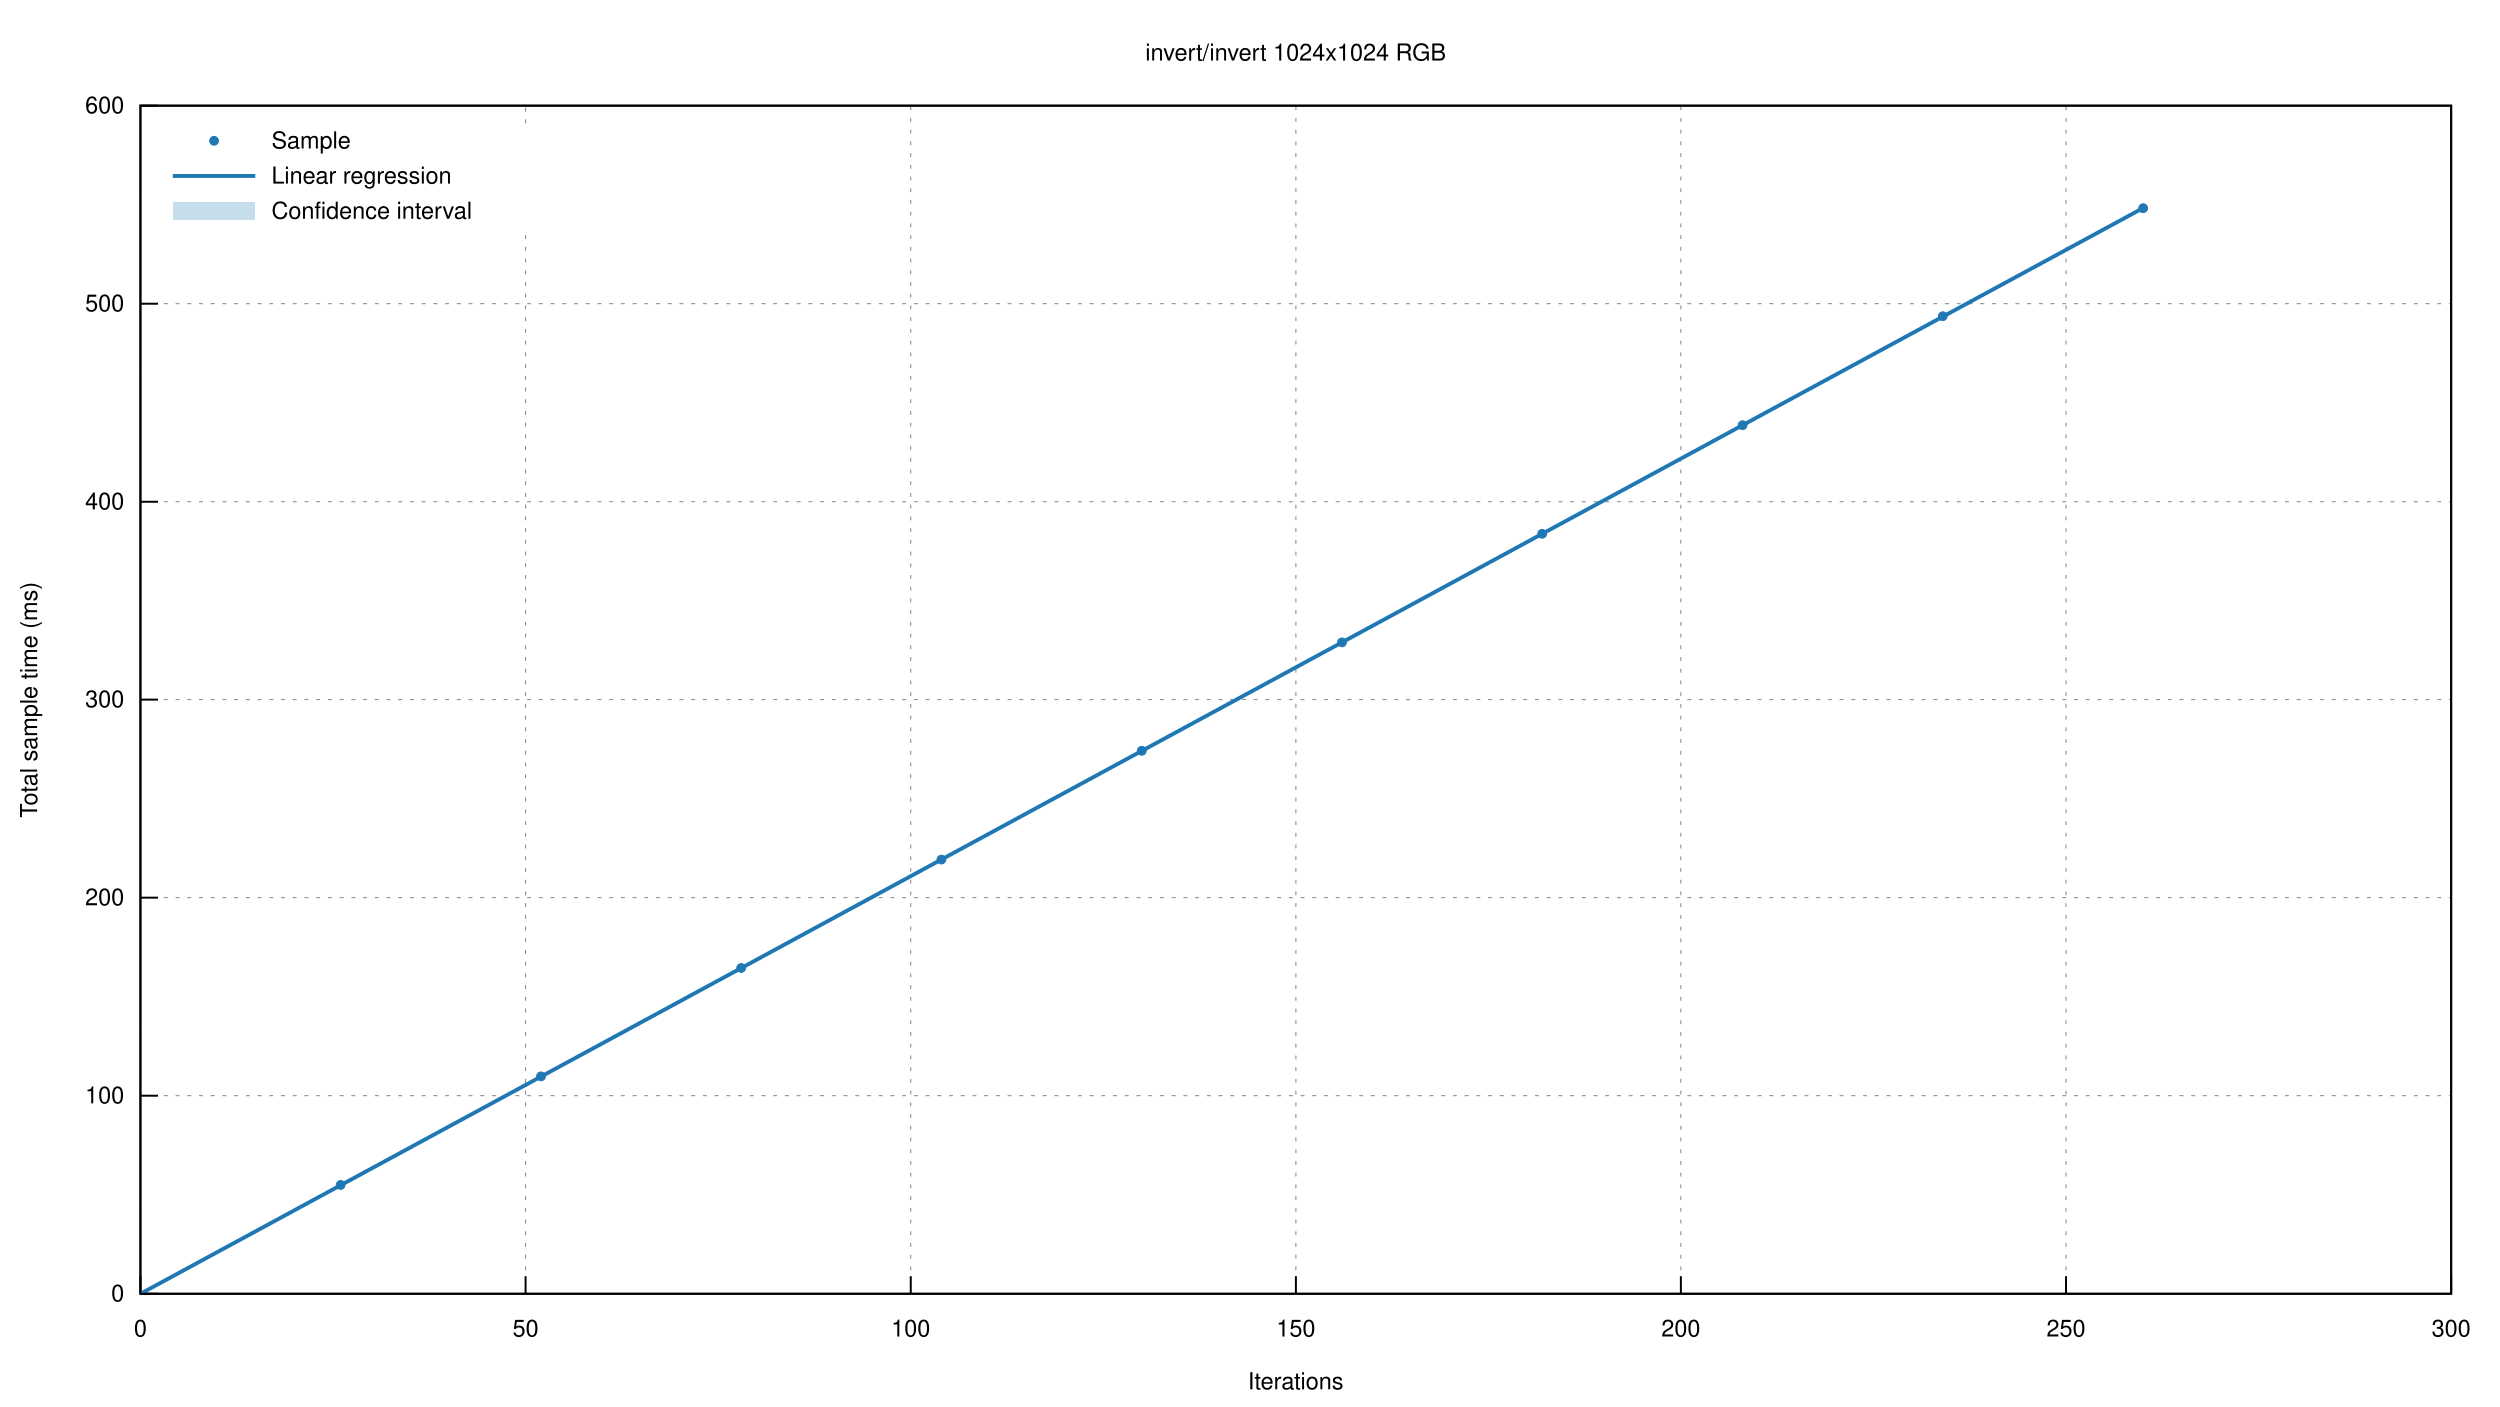
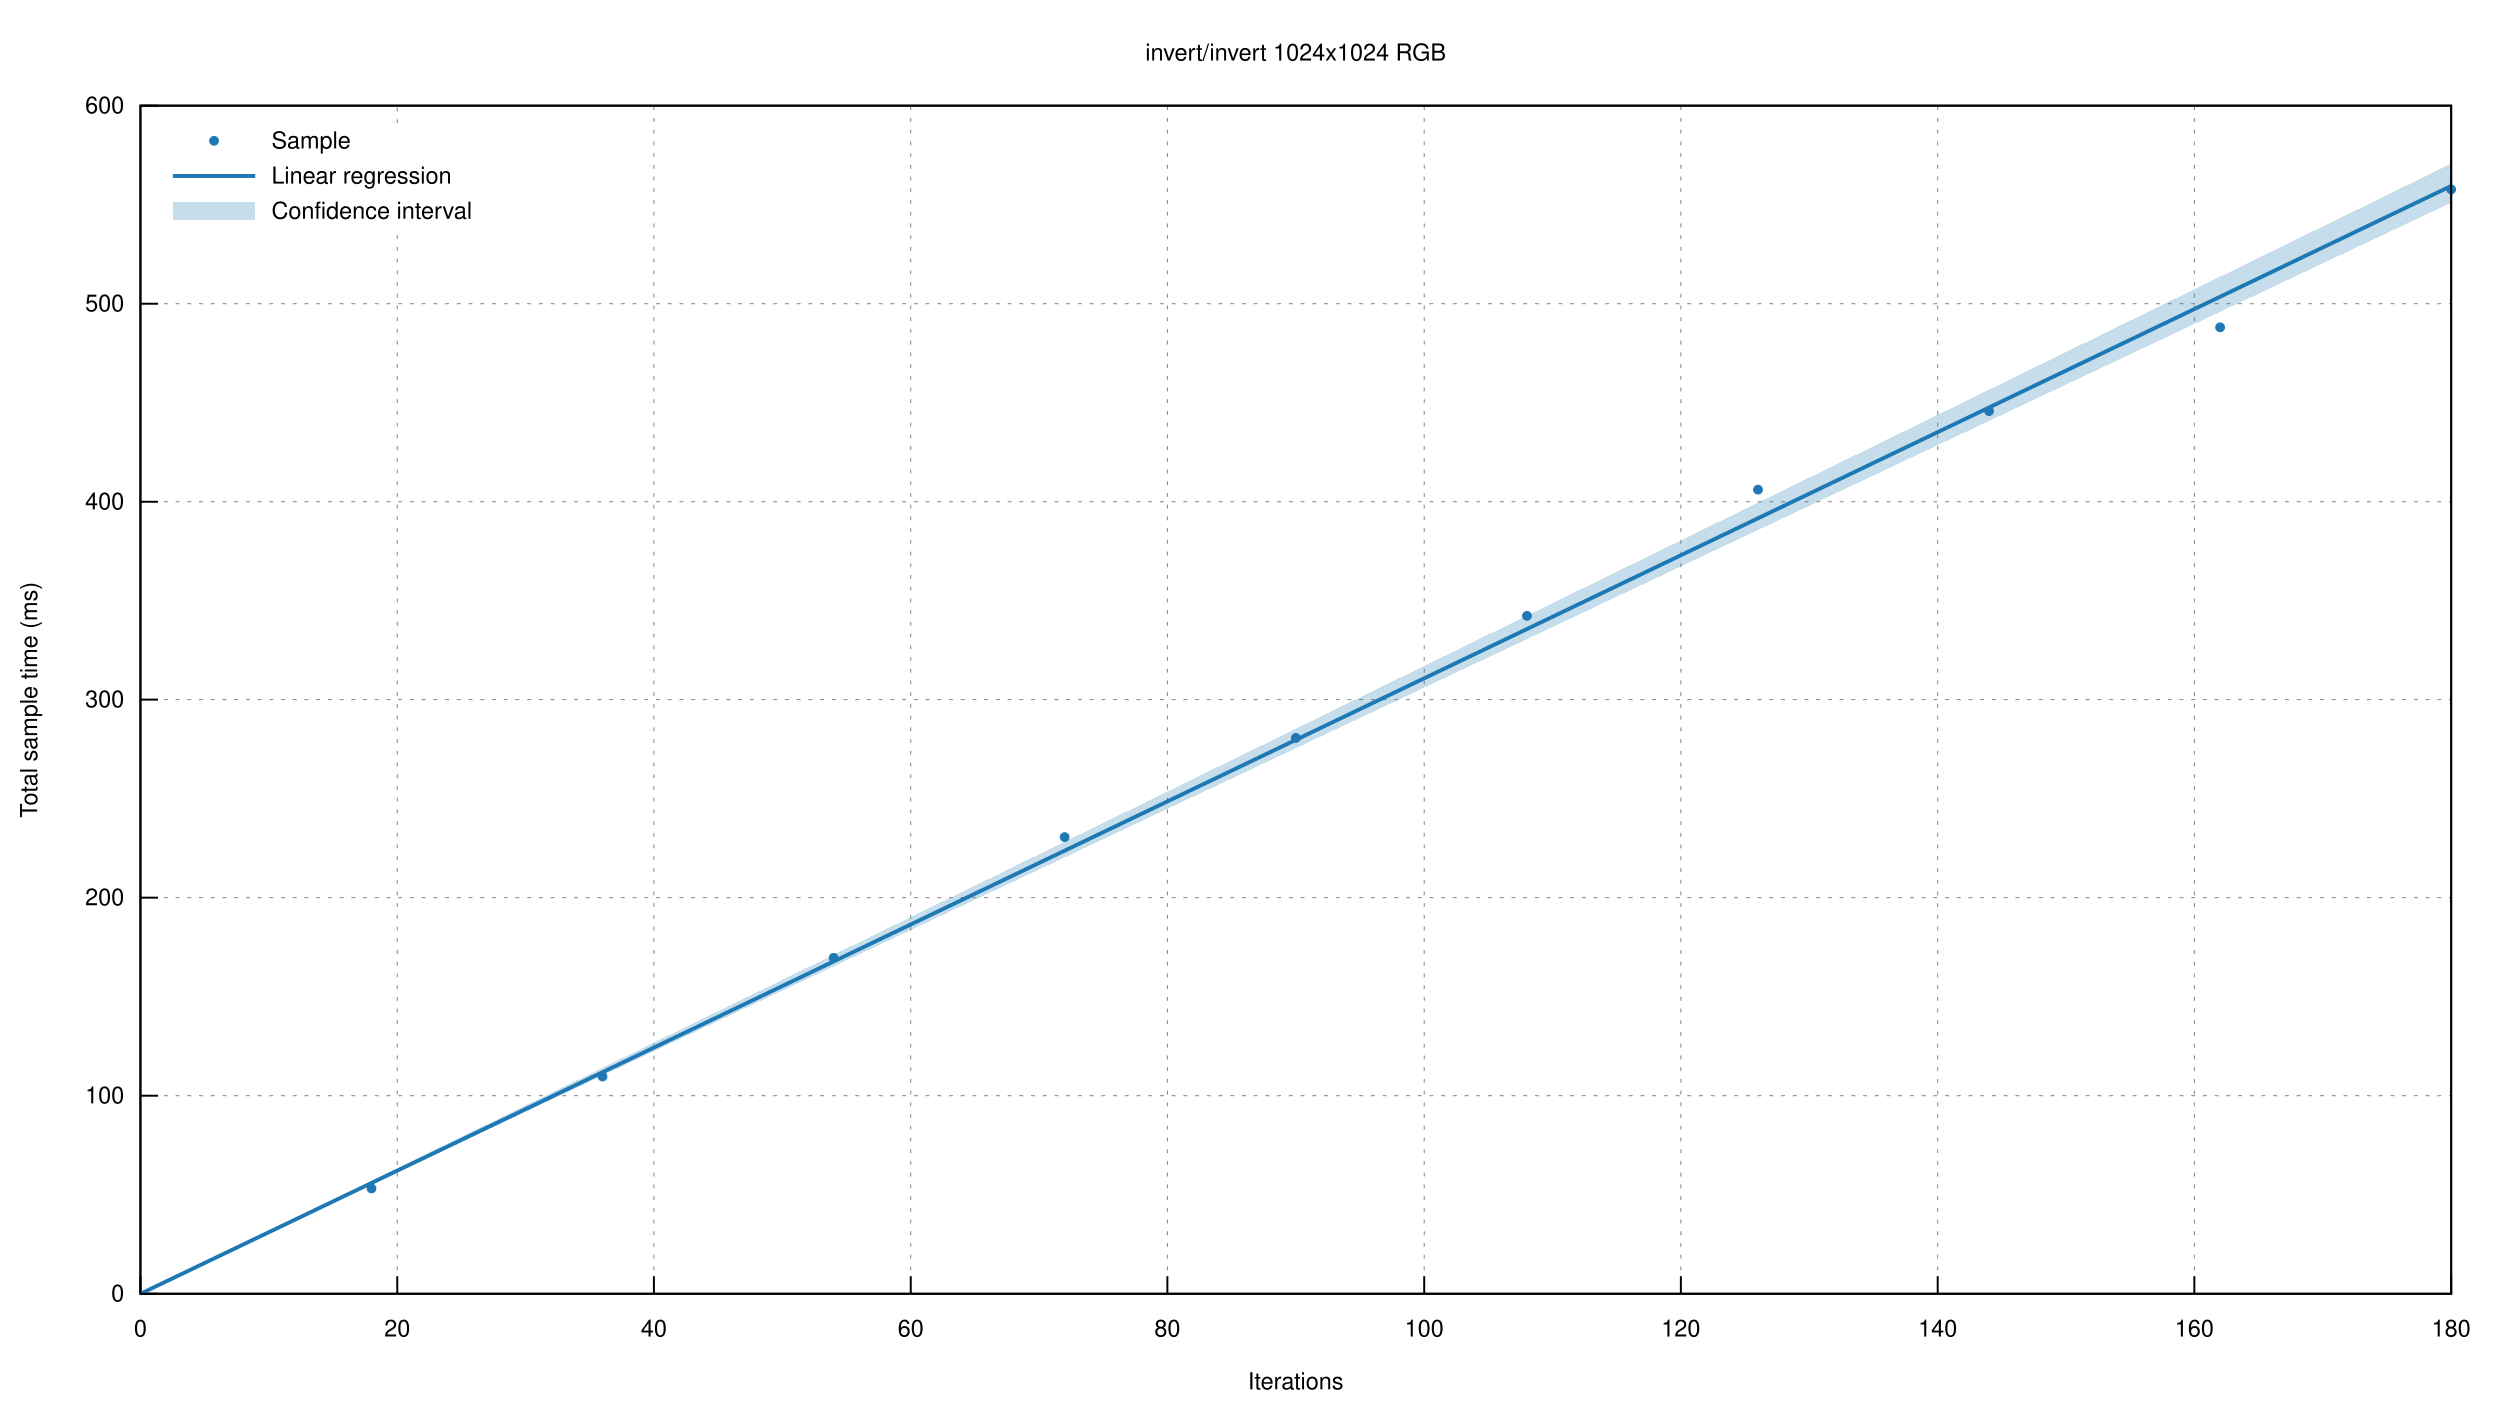
<svg xmlns="http://www.w3.org/2000/svg" xmlns:xlink="http://www.w3.org/1999/xlink" viewBox="0 0 1280 720">
  <g id="gnuplot_canvas">
    <rect x="0" y="0" width="1280" height="720" fill="none" />
    <defs>
      <circle id="gpDot" r="0.5" stroke-width="0.5" stroke="currentColor" />
      <path id="gpPt0" stroke-width="0.222" stroke="currentColor" d="M-1,0 h2 M0,-1 v2" />
      <path id="gpPt1" stroke-width="0.222" stroke="currentColor" d="M-1,-1 L1,1 M1,-1 L-1,1" />
      <path id="gpPt2" stroke-width="0.222" stroke="currentColor" d="M-1,0 L1,0 M0,-1 L0,1 M-1,-1 L1,1 M-1,1 L1,-1" />
      <rect id="gpPt3" stroke-width="0.222" stroke="currentColor" x="-1" y="-1" width="2" height="2" />
      <rect id="gpPt4" stroke-width="0.222" stroke="currentColor" fill="currentColor" x="-1" y="-1" width="2" height="2" />
      <circle id="gpPt5" stroke-width="0.222" stroke="currentColor" cx="0" cy="0" r="1" />
      <use xlink:href="#gpPt5" id="gpPt6" fill="currentColor" stroke="none" />
      <path id="gpPt7" stroke-width="0.222" stroke="currentColor" d="M0,-1.33 L-1.33,0.67 L1.33,0.67 z" />
      <use xlink:href="#gpPt7" id="gpPt8" fill="currentColor" stroke="none" />
      <use xlink:href="#gpPt7" id="gpPt9" stroke="currentColor" transform="rotate(180)" />
      <use xlink:href="#gpPt9" id="gpPt10" fill="currentColor" stroke="none" />
      <use xlink:href="#gpPt3" id="gpPt11" stroke="currentColor" transform="rotate(45)" />
      <use xlink:href="#gpPt11" id="gpPt12" fill="currentColor" stroke="none" />
      <path id="gpPt13" stroke-width="0.222" stroke="currentColor" d="M0,1.330 L1.265,0.411 L0.782,-1.067 L-0.782,-1.076 L-1.265,0.411 z" />
      <use xlink:href="#gpPt13" id="gpPt14" fill="currentColor" stroke="none" />
      <filter id="textbox" filterUnits="objectBoundingBox" x="0" y="0" height="1" width="1">
        <feFlood flood-color="white" flood-opacity="1" result="bgnd" />
        <feComposite in="SourceGraphic" in2="bgnd" operator="atop" />
      </filter>
      <filter id="greybox" filterUnits="objectBoundingBox" x="0" y="0" height="1" width="1">
        <feFlood flood-color="lightgrey" flood-opacity="1" result="grey" />
        <feComposite in="SourceGraphic" in2="grey" operator="atop" />
      </filter>
    </defs>
    <g fill="none" color="white" stroke="currentColor" stroke-width="1.00" stroke-linecap="butt" stroke-linejoin="miter">
</g>
    <g fill="none" color="black" stroke="currentColor" stroke-width="1.00" stroke-linecap="butt" stroke-linejoin="miter">
</g>
    <g fill="none" color="black" stroke="black" stroke-width="0.50" stroke-linecap="butt" stroke-linejoin="miter">
</g>
    <g fill="none" color="gray" stroke="currentColor" stroke-width="0.50" stroke-linecap="butt" stroke-linejoin="miter">
      <path stroke="gray" stroke-dasharray="2,4" class="gridline" d="M71.9,662.4 L1255.0,662.4  " />
    </g>
    <g fill="none" color="gray" stroke="gray" stroke-width="1.00" stroke-linecap="butt" stroke-linejoin="miter">
</g>
    <g fill="none" color="black" stroke="currentColor" stroke-width="1.00" stroke-linecap="butt" stroke-linejoin="miter">
      <path stroke="black" d="M71.9,662.4 L80.9,662.4  " />
      <g transform="translate(63.6,666.3)" stroke="none" fill="black" font-family="Helvetica" font-size="12.00" text-anchor="end">
        <text>
          <tspan font-family="Helvetica"> 0</tspan>
        </text>
      </g>
    </g>
    <g fill="none" color="black" stroke="currentColor" stroke-width="1.00" stroke-linecap="butt" stroke-linejoin="miter">
</g>
    <g fill="none" color="black" stroke="black" stroke-width="0.50" stroke-linecap="butt" stroke-linejoin="miter">
</g>
    <g fill="none" color="gray" stroke="currentColor" stroke-width="0.50" stroke-linecap="butt" stroke-linejoin="miter">
      <path stroke="gray" stroke-dasharray="2,4" class="gridline" d="M71.9,561.0 L1255.0,561.0  " />
    </g>
    <g fill="none" color="gray" stroke="gray" stroke-width="1.00" stroke-linecap="butt" stroke-linejoin="miter">
</g>
    <g fill="none" color="black" stroke="currentColor" stroke-width="1.00" stroke-linecap="butt" stroke-linejoin="miter">
      <path stroke="black" d="M71.9,561.0 L80.9,561.0  " />
      <g transform="translate(63.6,564.9)" stroke="none" fill="black" font-family="Helvetica" font-size="12.00" text-anchor="end">
        <text>
          <tspan font-family="Helvetica"> 100</tspan>
        </text>
      </g>
    </g>
    <g fill="none" color="black" stroke="currentColor" stroke-width="1.00" stroke-linecap="butt" stroke-linejoin="miter">
</g>
    <g fill="none" color="black" stroke="black" stroke-width="0.50" stroke-linecap="butt" stroke-linejoin="miter">
</g>
    <g fill="none" color="gray" stroke="currentColor" stroke-width="0.50" stroke-linecap="butt" stroke-linejoin="miter">
      <path stroke="gray" stroke-dasharray="2,4" class="gridline" d="M71.9,459.6 L1255.0,459.6  " />
    </g>
    <g fill="none" color="gray" stroke="gray" stroke-width="1.00" stroke-linecap="butt" stroke-linejoin="miter">
</g>
    <g fill="none" color="black" stroke="currentColor" stroke-width="1.00" stroke-linecap="butt" stroke-linejoin="miter">
      <path stroke="black" d="M71.9,459.6 L80.9,459.6  " />
      <g transform="translate(63.6,463.5)" stroke="none" fill="black" font-family="Helvetica" font-size="12.00" text-anchor="end">
        <text>
          <tspan font-family="Helvetica"> 200</tspan>
        </text>
      </g>
    </g>
    <g fill="none" color="black" stroke="currentColor" stroke-width="1.00" stroke-linecap="butt" stroke-linejoin="miter">
</g>
    <g fill="none" color="black" stroke="black" stroke-width="0.50" stroke-linecap="butt" stroke-linejoin="miter">
</g>
    <g fill="none" color="gray" stroke="currentColor" stroke-width="0.50" stroke-linecap="butt" stroke-linejoin="miter">
      <path stroke="gray" stroke-dasharray="2,4" class="gridline" d="M71.9,358.2 L1255.0,358.2  " />
    </g>
    <g fill="none" color="gray" stroke="gray" stroke-width="1.00" stroke-linecap="butt" stroke-linejoin="miter">
</g>
    <g fill="none" color="black" stroke="currentColor" stroke-width="1.00" stroke-linecap="butt" stroke-linejoin="miter">
      <path stroke="black" d="M71.9,358.2 L80.9,358.2  " />
      <g transform="translate(63.6,362.1)" stroke="none" fill="black" font-family="Helvetica" font-size="12.00" text-anchor="end">
        <text>
          <tspan font-family="Helvetica"> 300</tspan>
        </text>
      </g>
    </g>
    <g fill="none" color="black" stroke="currentColor" stroke-width="1.00" stroke-linecap="butt" stroke-linejoin="miter">
</g>
    <g fill="none" color="black" stroke="black" stroke-width="0.50" stroke-linecap="butt" stroke-linejoin="miter">
</g>
    <g fill="none" color="gray" stroke="currentColor" stroke-width="0.50" stroke-linecap="butt" stroke-linejoin="miter">
      <path stroke="gray" stroke-dasharray="2,4" class="gridline" d="M71.9,256.9 L1255.0,256.9  " />
    </g>
    <g fill="none" color="gray" stroke="gray" stroke-width="1.00" stroke-linecap="butt" stroke-linejoin="miter">
</g>
    <g fill="none" color="black" stroke="currentColor" stroke-width="1.00" stroke-linecap="butt" stroke-linejoin="miter">
      <path stroke="black" d="M71.9,256.9 L80.9,256.9  " />
      <g transform="translate(63.6,260.8)" stroke="none" fill="black" font-family="Helvetica" font-size="12.00" text-anchor="end">
        <text>
          <tspan font-family="Helvetica"> 400</tspan>
        </text>
      </g>
    </g>
    <g fill="none" color="black" stroke="currentColor" stroke-width="1.00" stroke-linecap="butt" stroke-linejoin="miter">
</g>
    <g fill="none" color="black" stroke="black" stroke-width="0.50" stroke-linecap="butt" stroke-linejoin="miter">
</g>
    <g fill="none" color="gray" stroke="currentColor" stroke-width="0.50" stroke-linecap="butt" stroke-linejoin="miter">
      <path stroke="gray" stroke-dasharray="2,4" class="gridline" d="M71.9,155.5 L1255.0,155.5  " />
    </g>
    <g fill="none" color="gray" stroke="gray" stroke-width="1.00" stroke-linecap="butt" stroke-linejoin="miter">
</g>
    <g fill="none" color="black" stroke="currentColor" stroke-width="1.00" stroke-linecap="butt" stroke-linejoin="miter">
      <path stroke="black" d="M71.9,155.5 L80.9,155.5  " />
      <g transform="translate(63.6,159.4)" stroke="none" fill="black" font-family="Helvetica" font-size="12.00" text-anchor="end">
        <text>
          <tspan font-family="Helvetica"> 500</tspan>
        </text>
      </g>
    </g>
    <g fill="none" color="black" stroke="currentColor" stroke-width="1.00" stroke-linecap="butt" stroke-linejoin="miter">
</g>
    <g fill="none" color="black" stroke="black" stroke-width="0.50" stroke-linecap="butt" stroke-linejoin="miter">
</g>
    <g fill="none" color="gray" stroke="currentColor" stroke-width="0.50" stroke-linecap="butt" stroke-linejoin="miter">
      <path stroke="gray" stroke-dasharray="2,4" class="gridline" d="M71.9,54.1 L1255.0,54.1  " />
    </g>
    <g fill="none" color="gray" stroke="gray" stroke-width="1.00" stroke-linecap="butt" stroke-linejoin="miter">
</g>
    <g fill="none" color="black" stroke="currentColor" stroke-width="1.00" stroke-linecap="butt" stroke-linejoin="miter">
      <path stroke="black" d="M71.9,54.1 L80.9,54.1  " />
      <g transform="translate(63.6,58.0)" stroke="none" fill="black" font-family="Helvetica" font-size="12.00" text-anchor="end">
        <text>
          <tspan font-family="Helvetica"> 600</tspan>
        </text>
      </g>
    </g>
    <g fill="none" color="black" stroke="currentColor" stroke-width="1.00" stroke-linecap="butt" stroke-linejoin="miter">
</g>
    <g fill="none" color="black" stroke="black" stroke-width="0.50" stroke-linecap="butt" stroke-linejoin="miter">
</g>
    <g fill="none" color="gray" stroke="currentColor" stroke-width="0.50" stroke-linecap="butt" stroke-linejoin="miter">
      <path stroke="gray" stroke-dasharray="2,4" class="gridline" d="M71.9,662.4 L71.9,54.1  " />
    </g>
    <g fill="none" color="gray" stroke="gray" stroke-width="1.00" stroke-linecap="butt" stroke-linejoin="miter">
</g>
    <g fill="none" color="black" stroke="currentColor" stroke-width="1.00" stroke-linecap="butt" stroke-linejoin="miter">
      <path stroke="black" d="M71.9,662.4 L71.9,653.4  " />
      <g transform="translate(71.9,684.3)" stroke="none" fill="black" font-family="Helvetica" font-size="12.00" text-anchor="middle">
        <text>
          <tspan font-family="Helvetica"> 0</tspan>
        </text>
      </g>
    </g>
    <g fill="none" color="black" stroke="currentColor" stroke-width="1.00" stroke-linecap="butt" stroke-linejoin="miter">
</g>
    <g fill="none" color="black" stroke="black" stroke-width="0.50" stroke-linecap="butt" stroke-linejoin="miter">
</g>
    <g fill="none" color="gray" stroke="currentColor" stroke-width="0.50" stroke-linecap="butt" stroke-linejoin="miter">
-       <path stroke="gray" stroke-dasharray="2,4" class="gridline" d="M269.1,662.4 L269.1,117.1 M269.1,63.1 L269.1,54.1  " />
-     </g>
-     <g fill="none" color="gray" stroke="gray" stroke-width="1.00" stroke-linecap="butt" stroke-linejoin="miter">
- </g>
-     <g fill="none" color="black" stroke="currentColor" stroke-width="1.00" stroke-linecap="butt" stroke-linejoin="miter">
-       <path stroke="black" d="M269.1,662.4 L269.1,653.4  " />
-       <g transform="translate(269.1,684.3)" stroke="none" fill="black" font-family="Helvetica" font-size="12.00" text-anchor="middle">
-         <text>
-           <tspan font-family="Helvetica"> 50</tspan>
+       <path stroke="gray" stroke-dasharray="2,4" class="gridline" d="M203.4,662.4 L203.4,117.1 M203.4,63.1 L203.4,54.1  " />
+     </g>
+     <g fill="none" color="gray" stroke="gray" stroke-width="1.00" stroke-linecap="butt" stroke-linejoin="miter">
+ </g>
+     <g fill="none" color="black" stroke="currentColor" stroke-width="1.00" stroke-linecap="butt" stroke-linejoin="miter">
+       <path stroke="black" d="M203.4,662.4 L203.4,653.4  " />
+       <g transform="translate(203.4,684.3)" stroke="none" fill="black" font-family="Helvetica" font-size="12.00" text-anchor="middle">
+         <text>
+           <tspan font-family="Helvetica"> 20</tspan>
+         </text>
+       </g>
+     </g>
+     <g fill="none" color="black" stroke="currentColor" stroke-width="1.00" stroke-linecap="butt" stroke-linejoin="miter">
+ </g>
+     <g fill="none" color="black" stroke="black" stroke-width="0.50" stroke-linecap="butt" stroke-linejoin="miter">
+ </g>
+     <g fill="none" color="gray" stroke="currentColor" stroke-width="0.50" stroke-linecap="butt" stroke-linejoin="miter">
+       <path stroke="gray" stroke-dasharray="2,4" class="gridline" d="M334.8,662.4 L334.8,54.1  " />
+     </g>
+     <g fill="none" color="gray" stroke="gray" stroke-width="1.00" stroke-linecap="butt" stroke-linejoin="miter">
+ </g>
+     <g fill="none" color="black" stroke="currentColor" stroke-width="1.00" stroke-linecap="butt" stroke-linejoin="miter">
+       <path stroke="black" d="M334.8,662.4 L334.8,653.4  " />
+       <g transform="translate(334.8,684.3)" stroke="none" fill="black" font-family="Helvetica" font-size="12.00" text-anchor="middle">
+         <text>
+           <tspan font-family="Helvetica"> 40</tspan>
        </text>
      </g>
    </g>
    <g fill="none" color="black" stroke="currentColor" stroke-width="1.00" stroke-linecap="butt" stroke-linejoin="miter">
</g>
    <g fill="none" color="black" stroke="black" stroke-width="0.50" stroke-linecap="butt" stroke-linejoin="miter">
</g>
    <g fill="none" color="gray" stroke="currentColor" stroke-width="0.50" stroke-linecap="butt" stroke-linejoin="miter">
      <path stroke="gray" stroke-dasharray="2,4" class="gridline" d="M466.3,662.4 L466.3,54.1  " />
    </g>
    <g fill="none" color="gray" stroke="gray" stroke-width="1.00" stroke-linecap="butt" stroke-linejoin="miter">
</g>
    <g fill="none" color="black" stroke="currentColor" stroke-width="1.00" stroke-linecap="butt" stroke-linejoin="miter">
      <path stroke="black" d="M466.3,662.4 L466.3,653.4  " />
      <g transform="translate(466.3,684.3)" stroke="none" fill="black" font-family="Helvetica" font-size="12.00" text-anchor="middle">
        <text>
+           <tspan font-family="Helvetica"> 60</tspan>
+         </text>
+       </g>
+     </g>
+     <g fill="none" color="black" stroke="currentColor" stroke-width="1.00" stroke-linecap="butt" stroke-linejoin="miter">
+ </g>
+     <g fill="none" color="black" stroke="black" stroke-width="0.50" stroke-linecap="butt" stroke-linejoin="miter">
+ </g>
+     <g fill="none" color="gray" stroke="currentColor" stroke-width="0.50" stroke-linecap="butt" stroke-linejoin="miter">
+       <path stroke="gray" stroke-dasharray="2,4" class="gridline" d="M597.7,662.4 L597.7,54.1  " />
+     </g>
+     <g fill="none" color="gray" stroke="gray" stroke-width="1.00" stroke-linecap="butt" stroke-linejoin="miter">
+ </g>
+     <g fill="none" color="black" stroke="currentColor" stroke-width="1.00" stroke-linecap="butt" stroke-linejoin="miter">
+       <path stroke="black" d="M597.7,662.4 L597.7,653.4  " />
+       <g transform="translate(597.7,684.3)" stroke="none" fill="black" font-family="Helvetica" font-size="12.00" text-anchor="middle">
+         <text>
+           <tspan font-family="Helvetica"> 80</tspan>
+         </text>
+       </g>
+     </g>
+     <g fill="none" color="black" stroke="currentColor" stroke-width="1.00" stroke-linecap="butt" stroke-linejoin="miter">
+ </g>
+     <g fill="none" color="black" stroke="black" stroke-width="0.50" stroke-linecap="butt" stroke-linejoin="miter">
+ </g>
+     <g fill="none" color="gray" stroke="currentColor" stroke-width="0.50" stroke-linecap="butt" stroke-linejoin="miter">
+       <path stroke="gray" stroke-dasharray="2,4" class="gridline" d="M729.2,662.4 L729.2,54.1  " />
+     </g>
+     <g fill="none" color="gray" stroke="gray" stroke-width="1.00" stroke-linecap="butt" stroke-linejoin="miter">
+ </g>
+     <g fill="none" color="black" stroke="currentColor" stroke-width="1.00" stroke-linecap="butt" stroke-linejoin="miter">
+       <path stroke="black" d="M729.2,662.4 L729.2,653.4  " />
+       <g transform="translate(729.2,684.3)" stroke="none" fill="black" font-family="Helvetica" font-size="12.00" text-anchor="middle">
+         <text>
          <tspan font-family="Helvetica"> 100</tspan>
-         </text>
-       </g>
-     </g>
-     <g fill="none" color="black" stroke="currentColor" stroke-width="1.00" stroke-linecap="butt" stroke-linejoin="miter">
- </g>
-     <g fill="none" color="black" stroke="black" stroke-width="0.50" stroke-linecap="butt" stroke-linejoin="miter">
- </g>
-     <g fill="none" color="gray" stroke="currentColor" stroke-width="0.50" stroke-linecap="butt" stroke-linejoin="miter">
-       <path stroke="gray" stroke-dasharray="2,4" class="gridline" d="M663.5,662.4 L663.5,54.1  " />
-     </g>
-     <g fill="none" color="gray" stroke="gray" stroke-width="1.00" stroke-linecap="butt" stroke-linejoin="miter">
- </g>
-     <g fill="none" color="black" stroke="currentColor" stroke-width="1.00" stroke-linecap="butt" stroke-linejoin="miter">
-       <path stroke="black" d="M663.5,662.4 L663.5,653.4  " />
-       <g transform="translate(663.5,684.3)" stroke="none" fill="black" font-family="Helvetica" font-size="12.00" text-anchor="middle">
-         <text>
-           <tspan font-family="Helvetica"> 150</tspan>
        </text>
      </g>
    </g>
    <g fill="none" color="black" stroke="currentColor" stroke-width="1.00" stroke-linecap="butt" stroke-linejoin="miter">
</g>
    <g fill="none" color="black" stroke="black" stroke-width="0.50" stroke-linecap="butt" stroke-linejoin="miter">
</g>
    <g fill="none" color="gray" stroke="currentColor" stroke-width="0.50" stroke-linecap="butt" stroke-linejoin="miter">
      <path stroke="gray" stroke-dasharray="2,4" class="gridline" d="M860.6,662.4 L860.6,54.1  " />
    </g>
    <g fill="none" color="gray" stroke="gray" stroke-width="1.00" stroke-linecap="butt" stroke-linejoin="miter">
</g>
    <g fill="none" color="black" stroke="currentColor" stroke-width="1.00" stroke-linecap="butt" stroke-linejoin="miter">
      <path stroke="black" d="M860.6,662.4 L860.6,653.4  " />
      <g transform="translate(860.6,684.3)" stroke="none" fill="black" font-family="Helvetica" font-size="12.00" text-anchor="middle">
        <text>
-           <tspan font-family="Helvetica"> 200</tspan>
-         </text>
-       </g>
-     </g>
-     <g fill="none" color="black" stroke="currentColor" stroke-width="1.00" stroke-linecap="butt" stroke-linejoin="miter">
- </g>
-     <g fill="none" color="black" stroke="black" stroke-width="0.50" stroke-linecap="butt" stroke-linejoin="miter">
- </g>
-     <g fill="none" color="gray" stroke="currentColor" stroke-width="0.50" stroke-linecap="butt" stroke-linejoin="miter">
-       <path stroke="gray" stroke-dasharray="2,4" class="gridline" d="M1057.8,662.4 L1057.8,54.1  " />
-     </g>
-     <g fill="none" color="gray" stroke="gray" stroke-width="1.00" stroke-linecap="butt" stroke-linejoin="miter">
- </g>
-     <g fill="none" color="black" stroke="currentColor" stroke-width="1.00" stroke-linecap="butt" stroke-linejoin="miter">
-       <path stroke="black" d="M1057.8,662.4 L1057.8,653.4  " />
-       <g transform="translate(1057.8,684.3)" stroke="none" fill="black" font-family="Helvetica" font-size="12.00" text-anchor="middle">
-         <text>
-           <tspan font-family="Helvetica"> 250</tspan>
+           <tspan font-family="Helvetica"> 120</tspan>
+         </text>
+       </g>
+     </g>
+     <g fill="none" color="black" stroke="currentColor" stroke-width="1.00" stroke-linecap="butt" stroke-linejoin="miter">
+ </g>
+     <g fill="none" color="black" stroke="black" stroke-width="0.50" stroke-linecap="butt" stroke-linejoin="miter">
+ </g>
+     <g fill="none" color="gray" stroke="currentColor" stroke-width="0.50" stroke-linecap="butt" stroke-linejoin="miter">
+       <path stroke="gray" stroke-dasharray="2,4" class="gridline" d="M992.1,662.4 L992.1,54.1  " />
+     </g>
+     <g fill="none" color="gray" stroke="gray" stroke-width="1.00" stroke-linecap="butt" stroke-linejoin="miter">
+ </g>
+     <g fill="none" color="black" stroke="currentColor" stroke-width="1.00" stroke-linecap="butt" stroke-linejoin="miter">
+       <path stroke="black" d="M992.1,662.4 L992.1,653.4  " />
+       <g transform="translate(992.1,684.3)" stroke="none" fill="black" font-family="Helvetica" font-size="12.00" text-anchor="middle">
+         <text>
+           <tspan font-family="Helvetica"> 140</tspan>
+         </text>
+       </g>
+     </g>
+     <g fill="none" color="black" stroke="currentColor" stroke-width="1.00" stroke-linecap="butt" stroke-linejoin="miter">
+ </g>
+     <g fill="none" color="black" stroke="black" stroke-width="0.50" stroke-linecap="butt" stroke-linejoin="miter">
+ </g>
+     <g fill="none" color="gray" stroke="currentColor" stroke-width="0.50" stroke-linecap="butt" stroke-linejoin="miter">
+       <path stroke="gray" stroke-dasharray="2,4" class="gridline" d="M1123.5,662.4 L1123.5,54.1  " />
+     </g>
+     <g fill="none" color="gray" stroke="gray" stroke-width="1.00" stroke-linecap="butt" stroke-linejoin="miter">
+ </g>
+     <g fill="none" color="black" stroke="currentColor" stroke-width="1.00" stroke-linecap="butt" stroke-linejoin="miter">
+       <path stroke="black" d="M1123.5,662.4 L1123.5,653.4  " />
+       <g transform="translate(1123.5,684.3)" stroke="none" fill="black" font-family="Helvetica" font-size="12.00" text-anchor="middle">
+         <text>
+           <tspan font-family="Helvetica"> 160</tspan>
        </text>
      </g>
    </g>
    <g fill="none" color="black" stroke="currentColor" stroke-width="1.00" stroke-linecap="butt" stroke-linejoin="miter">
</g>
    <g fill="none" color="black" stroke="black" stroke-width="0.50" stroke-linecap="butt" stroke-linejoin="miter">
</g>
    <g fill="none" color="gray" stroke="currentColor" stroke-width="0.50" stroke-linecap="butt" stroke-linejoin="miter">
      <path stroke="gray" stroke-dasharray="2,4" class="gridline" d="M1255.0,662.4 L1255.0,54.1  " />
    </g>
    <g fill="none" color="gray" stroke="gray" stroke-width="1.00" stroke-linecap="butt" stroke-linejoin="miter">
</g>
    <g fill="none" color="black" stroke="currentColor" stroke-width="1.00" stroke-linecap="butt" stroke-linejoin="miter">
      <path stroke="black" d="M1255.0,662.4 L1255.0,653.4  " />
      <g transform="translate(1255.0,684.3)" stroke="none" fill="black" font-family="Helvetica" font-size="12.00" text-anchor="middle">
        <text>
-           <tspan font-family="Helvetica"> 300</tspan>
+           <tspan font-family="Helvetica"> 180</tspan>
        </text>
      </g>
    </g>
    <g fill="none" color="black" stroke="currentColor" stroke-width="1.00" stroke-linecap="butt" stroke-linejoin="miter">
</g>
    <g fill="none" color="black" stroke="currentColor" stroke-width="1.00" stroke-linecap="butt" stroke-linejoin="miter">
      <path stroke="black" d="M71.9,54.1 L71.9,662.4 L1255.0,662.4 L1255.0,54.1 L71.9,54.1 Z  " />
    </g>
    <g fill="none" color="black" stroke="currentColor" stroke-width="1.00" stroke-linecap="butt" stroke-linejoin="miter">
      <g transform="translate(19.0,358.3) rotate(270)" stroke="none" fill="black" font-family="Helvetica" font-size="12.00" text-anchor="middle">
        <text>
          <tspan font-family="Helvetica">Total sample time (ms)</tspan>
        </text>
      </g>
    </g>
    <g fill="none" color="black" stroke="currentColor" stroke-width="1.00" stroke-linecap="butt" stroke-linejoin="miter">
      <g transform="translate(663.4,711.3)" stroke="none" fill="black" font-family="Helvetica" font-size="12.00" text-anchor="middle">
        <text>
          <tspan font-family="Helvetica">Iterations</tspan>
        </text>
      </g>
    </g>
    <g fill="none" color="black" stroke="currentColor" stroke-width="1.00" stroke-linecap="butt" stroke-linejoin="miter">
      <g transform="translate(663.4,31.0)" stroke="none" fill="black" font-family="Helvetica" font-size="12.00" text-anchor="middle">
        <text>
          <tspan font-family="Helvetica">invert/invert 1024x1024 RGB</tspan>
        </text>
      </g>
    </g>
    <g fill="none" color="black" stroke="currentColor" stroke-width="1.00" stroke-linecap="butt" stroke-linejoin="miter">
</g>
    <g id="gnuplot_plot_1">
      <g fill="none" color="black" stroke="currentColor" stroke-width="1.00" stroke-linecap="butt" stroke-linejoin="miter">
        <g transform="translate(139.0,76.0)" stroke="none" fill="black" font-family="Helvetica" font-size="12.00" text-anchor="start">
          <text>
            <tspan font-family="Helvetica">Sample</tspan>
          </text>
        </g>
      </g>
      <g fill="none" color="black" stroke="currentColor" stroke-width="1.00" stroke-linecap="butt" stroke-linejoin="miter">
-         <use xlink:href="#gpPt6" transform="translate(174.4,606.7) scale(2.25)" color="rgb( 31, 120, 180)" />
-         <use xlink:href="#gpPt6" transform="translate(277.0,551.1) scale(2.25)" color="rgb( 31, 120, 180)" />
-         <use xlink:href="#gpPt6" transform="translate(379.5,495.6) scale(2.25)" color="rgb( 31, 120, 180)" />
-         <use xlink:href="#gpPt6" transform="translate(482.0,440.1) scale(2.25)" color="rgb( 31, 120, 180)" />
-         <use xlink:href="#gpPt6" transform="translate(584.6,384.4) scale(2.25)" color="rgb( 31, 120, 180)" />
-         <use xlink:href="#gpPt6" transform="translate(687.1,328.9) scale(2.25)" color="rgb( 31, 120, 180)" />
-         <use xlink:href="#gpPt6" transform="translate(789.6,273.3) scale(2.25)" color="rgb( 31, 120, 180)" />
-         <use xlink:href="#gpPt6" transform="translate(892.2,217.7) scale(2.25)" color="rgb( 31, 120, 180)" />
-         <use xlink:href="#gpPt6" transform="translate(994.7,161.9) scale(2.25)" color="rgb( 31, 120, 180)" />
-         <use xlink:href="#gpPt6" transform="translate(1097.3,106.6) scale(2.25)" color="rgb( 31, 120, 180)" />
+         <use xlink:href="#gpPt6" transform="translate(190.2,608.5) scale(2.25)" color="rgb( 31, 120, 180)" />
+         <use xlink:href="#gpPt6" transform="translate(308.5,551.2) scale(2.25)" color="rgb( 31, 120, 180)" />
+         <use xlink:href="#gpPt6" transform="translate(426.8,490.4) scale(2.25)" color="rgb( 31, 120, 180)" />
+         <use xlink:href="#gpPt6" transform="translate(545.1,428.6) scale(2.25)" color="rgb( 31, 120, 180)" />
+         <use xlink:href="#gpPt6" transform="translate(663.5,377.8) scale(2.25)" color="rgb( 31, 120, 180)" />
+         <use xlink:href="#gpPt6" transform="translate(781.8,315.3) scale(2.25)" color="rgb( 31, 120, 180)" />
+         <use xlink:href="#gpPt6" transform="translate(900.1,250.7) scale(2.25)" color="rgb( 31, 120, 180)" />
+         <use xlink:href="#gpPt6" transform="translate(1018.4,210.5) scale(2.25)" color="rgb( 31, 120, 180)" />
+         <use xlink:href="#gpPt6" transform="translate(1136.7,167.6) scale(2.25)" color="rgb( 31, 120, 180)" />
+         <use xlink:href="#gpPt6" transform="translate(1255.0,97.0) scale(2.25)" color="rgb( 31, 120, 180)" />
        <use xlink:href="#gpPt6" transform="translate(109.6,72.1) scale(2.25)" color="rgb( 31, 120, 180)" />
      </g>
    </g>
    <g id="gnuplot_plot_2">
      <g fill="none" color="white" stroke="rgb( 31, 120, 180)" stroke-width="2.00" stroke-linecap="butt" stroke-linejoin="miter">
</g>
      <g fill="none" color="black" stroke="currentColor" stroke-width="2.00" stroke-linecap="butt" stroke-linejoin="miter">
        <g transform="translate(139.0,94.0)" stroke="none" fill="black" font-family="Helvetica" font-size="12.00" text-anchor="start">
          <text>
            <tspan font-family="Helvetica">Linear regression</tspan>
          </text>
        </g>
      </g>
      <g fill="none" color="black" stroke="currentColor" stroke-width="2.00" stroke-linecap="butt" stroke-linejoin="miter">
-         <path stroke="rgb( 31, 120, 180)" d="M88.5,90.1 L130.7,90.1 M71.9,662.4 L1097.3,106.5  " />
+         <path stroke="rgb( 31, 120, 180)" d="M88.5,90.1 L130.7,90.1 M71.9,662.4 L1255.0,95.2  " />
      </g>
    </g>
    <g id="gnuplot_plot_3">
      <g fill="none" color="white" stroke="rgb( 31, 120, 180)" stroke-width="1.00" stroke-linecap="butt" stroke-linejoin="miter">
</g>
      <g fill="none" color="black" stroke="currentColor" stroke-width="1.00" stroke-linecap="butt" stroke-linejoin="miter">
        <g transform="translate(139.0,112.0)" stroke="none" fill="black" font-family="Helvetica" font-size="12.00" text-anchor="start">
          <text>
            <tspan font-family="Helvetica">Confidence interval</tspan>
          </text>
        </g>
      </g>
      <g fill="none" color="black" stroke="currentColor" stroke-width="1.00" stroke-linecap="butt" stroke-linejoin="miter">
        <g stroke="none" shape-rendering="crispEdges">
          <polygon fill="rgb( 31, 120, 180)" fill-opacity="0.25" points="88.5,112.6 130.7,112.6 130.7,103.6 88.5,103.6 " />
          <polygon fill="rgb( 31, 120, 180)" fill-opacity="0.25" points="71.9,662.4 71.9,662.4 71.9,662.4 " />
-           <polygon fill="rgb( 31, 120, 180)" fill-opacity="0.25" points="71.9,662.4 1097.3,106.6 1097.3,106.4 " />
+           <polygon fill="rgb( 31, 120, 180)" fill-opacity="0.25" points="71.9,662.4 1255.0,103.8 1255.0,83.8 " />
        </g>
      </g>
    </g>
    <g fill="none" color="white" stroke="rgb( 31, 120, 180)" stroke-width="2.00" stroke-linecap="butt" stroke-linejoin="miter">
</g>
    <g fill="none" color="black" stroke="currentColor" stroke-width="2.00" stroke-linecap="butt" stroke-linejoin="miter">
</g>
    <g fill="none" color="black" stroke="black" stroke-width="1.00" stroke-linecap="butt" stroke-linejoin="miter">
</g>
    <g fill="none" color="black" stroke="currentColor" stroke-width="1.00" stroke-linecap="butt" stroke-linejoin="miter">
      <path stroke="black" d="M71.9,54.1 L71.9,662.4 L1255.0,662.4 L1255.0,54.1 L71.9,54.1 Z  " />
    </g>
    <g fill="none" color="black" stroke="currentColor" stroke-width="1.00" stroke-linecap="butt" stroke-linejoin="miter">
</g>
  </g>
</svg>
